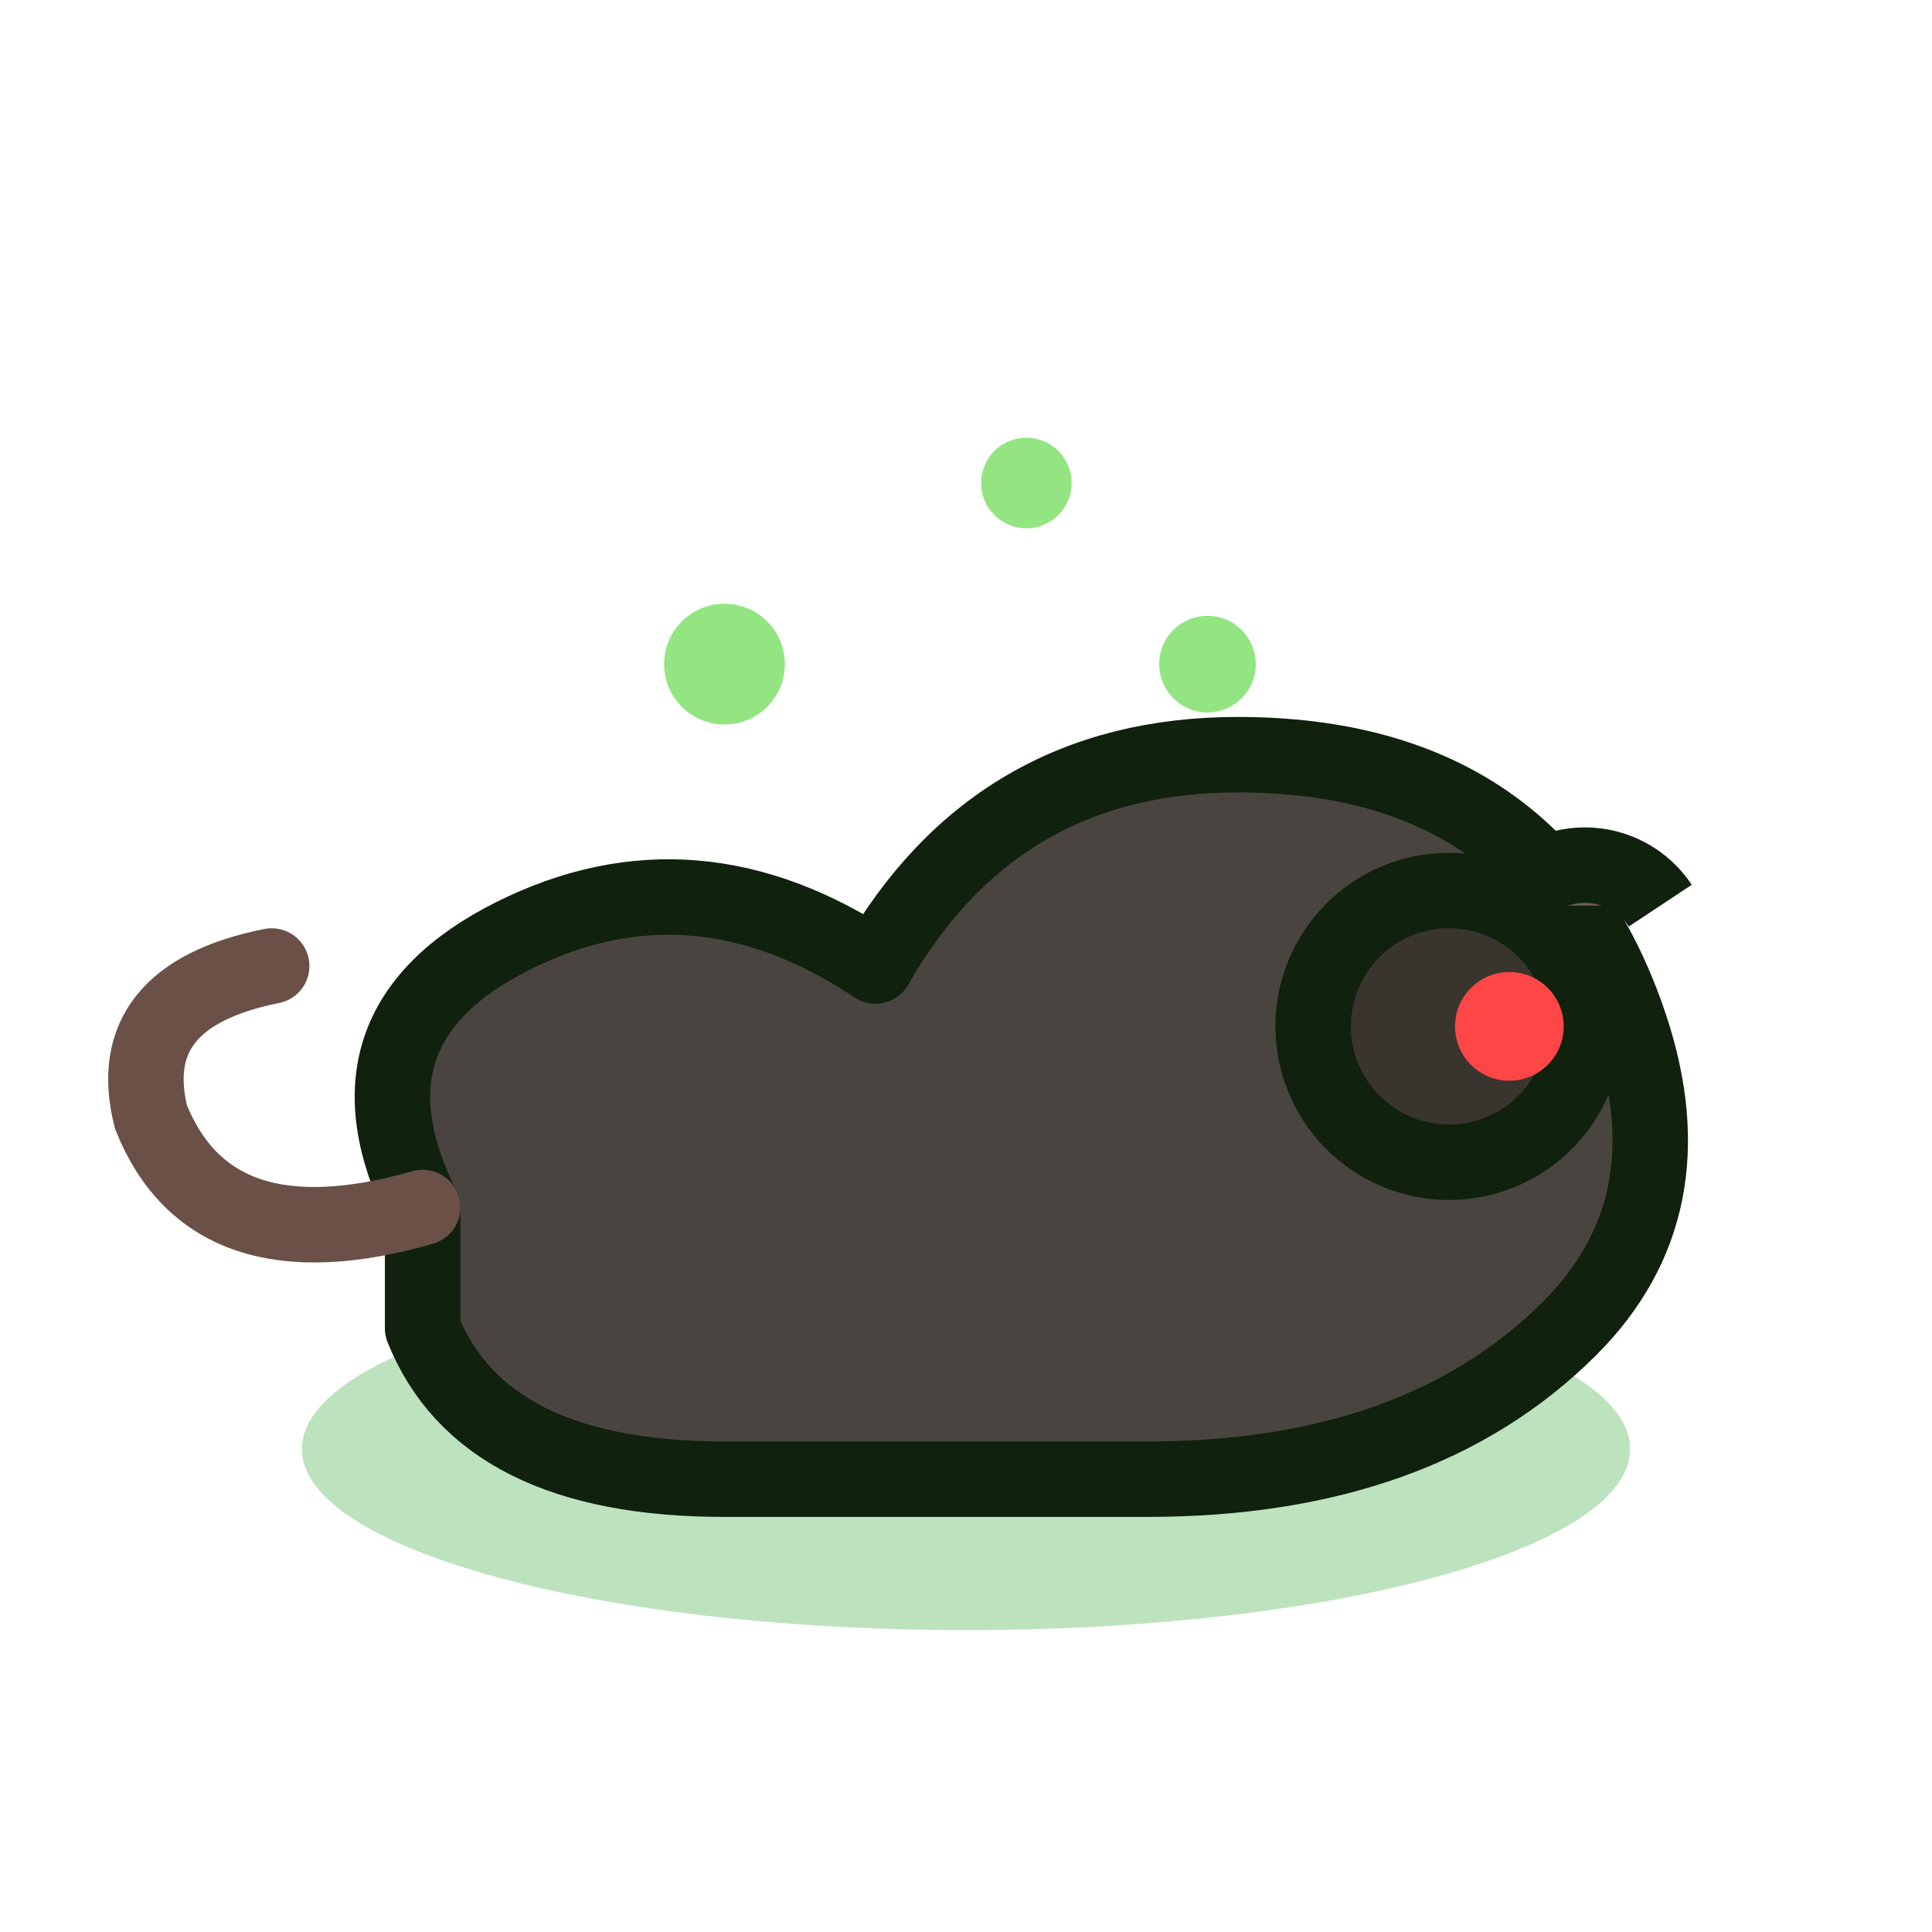
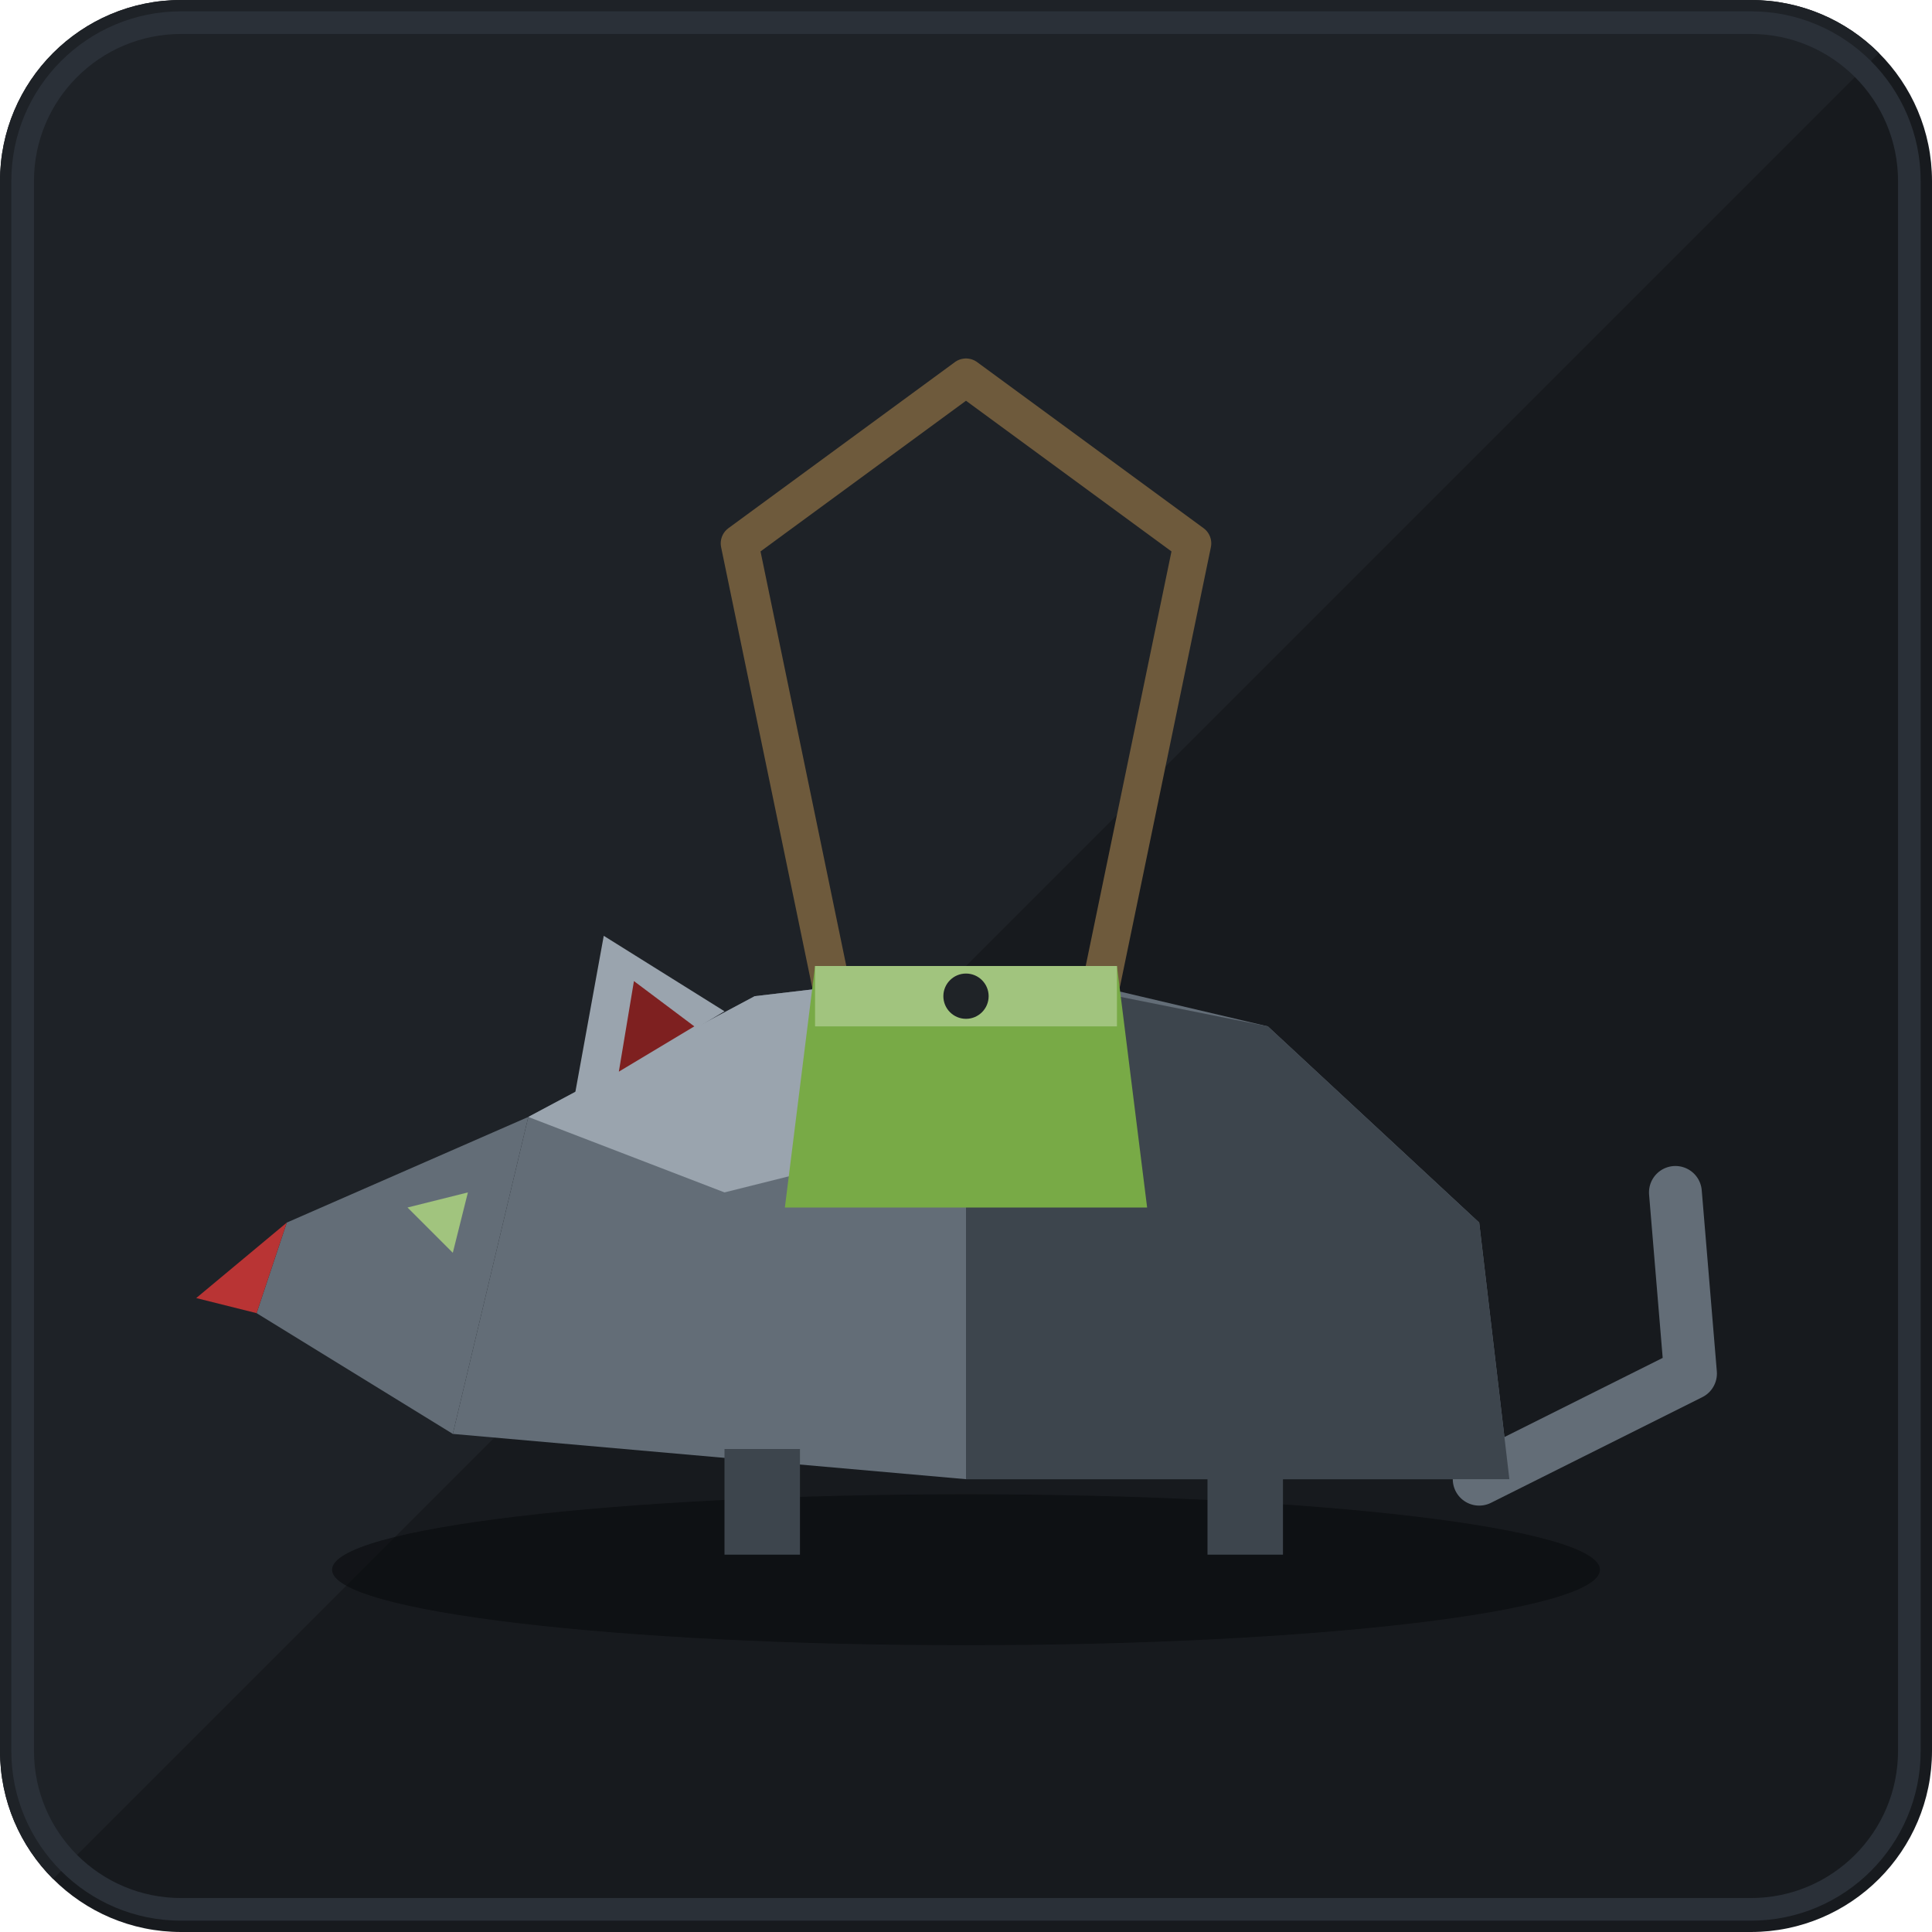
- <svg xmlns="http://www.w3.org/2000/svg" viewBox="0 0 64 64">
-   <ellipse cx="32" cy="48" rx="22" ry="6" fill="#3fae46" opacity="0.35" />
-   <g stroke="#10210e" stroke-width="2.5" stroke-linejoin="round">
-     <path d="M14 40 q-3-6 3-9 q6-3 12 1 q4-7 12-7 q10 0 13 9 q2 6-2 10 q-5 5-14 5 H24 q-8 0-10-5 z" fill="#4a4440" />
-     <circle cx="48" cy="34" r="4.5" fill="#3a342e" />
-     <path d="M50 30 a3 3 0 0 1 5 0" fill="#6b5e4e" />
+ <svg xmlns="http://www.w3.org/2000/svg" viewBox="0 0 256 256">
+   <clipPath id="plateClip">
+     <rect x="0" y="0" width="256" height="256" rx="24" />
+   </clipPath>
+   <g clip-path="url(#plateClip)">
+     <rect x="0" y="0" width="256" height="256" fill="#171a1e" />
+     <polygon points="0,0 256,0 0,256" fill="#1e2227" />
  </g>
-   <path d="M14 40 q-7 2-9-3 q-1-4 4-5" fill="none" stroke="#6b5048" stroke-width="2.5" stroke-linecap="round" />
-   <circle cx="50" cy="34" r="1.8" fill="#ff4646" />
-   <g fill="#7fe06a" opacity="0.85">
-     <circle cx="24" cy="22" r="2" />
-     <circle cx="34" cy="16" r="1.5" />
-     <circle cx="40" cy="22" r="1.6" />
-   </g>
+   <rect x="3" y="3" width="250" height="250" rx="21" fill="none" stroke="#2a3038" stroke-width="3" />
+   <ellipse cx="128" cy="208" rx="84" ry="10" fill="#07090b" opacity="0.55" />
+   <polyline points="110,130 98,72 128,50 158,72 146,130" fill="none" stroke="#6e5a3c" stroke-width="5" stroke-linecap="round" stroke-linejoin="round" />
+   <polyline points="196,196 224,182 222,158" fill="none" stroke="#636d77" stroke-width="7" stroke-linecap="round" stroke-linejoin="round" />
+   <polygon points="60,190 70,148 100,132 134,128 168,136 196,162 200,196 128,196" fill="#636d77" />
+   <polygon points="128,128 168,136 196,162 200,196 128,196" fill="#3d454d" />
+   <polygon points="70,148 100,132 134,128 128,150 96,158" fill="#9aa4ae" />
+   <polygon points="60,190 34,174 38,162 70,148" fill="#636d77" />
+   <polygon points="34,174 26,172 38,162" fill="#b93434" />
+   <polygon points="76,146 80,124 96,134" fill="#9aa4ae" />
+   <polygon points="82,142 84,130 92,136" fill="#7e2020" />
+   <polygon points="54,160 62,158 60,166" fill="#a1c47e" />
+   <rect x="96" y="192" width="10" height="14" fill="#3d454d" />
+   <rect x="160" y="192" width="10" height="14" fill="#3d454d" />
+   <polygon points="108,128 148,128 152,160 104,160" fill="#78aa46" />
+   <polygon points="108,128 148,128 148,136 108,136" fill="#a1c47e" />
+   <circle cx="128" cy="132" r="3" fill="#1f2327" />
</svg>
